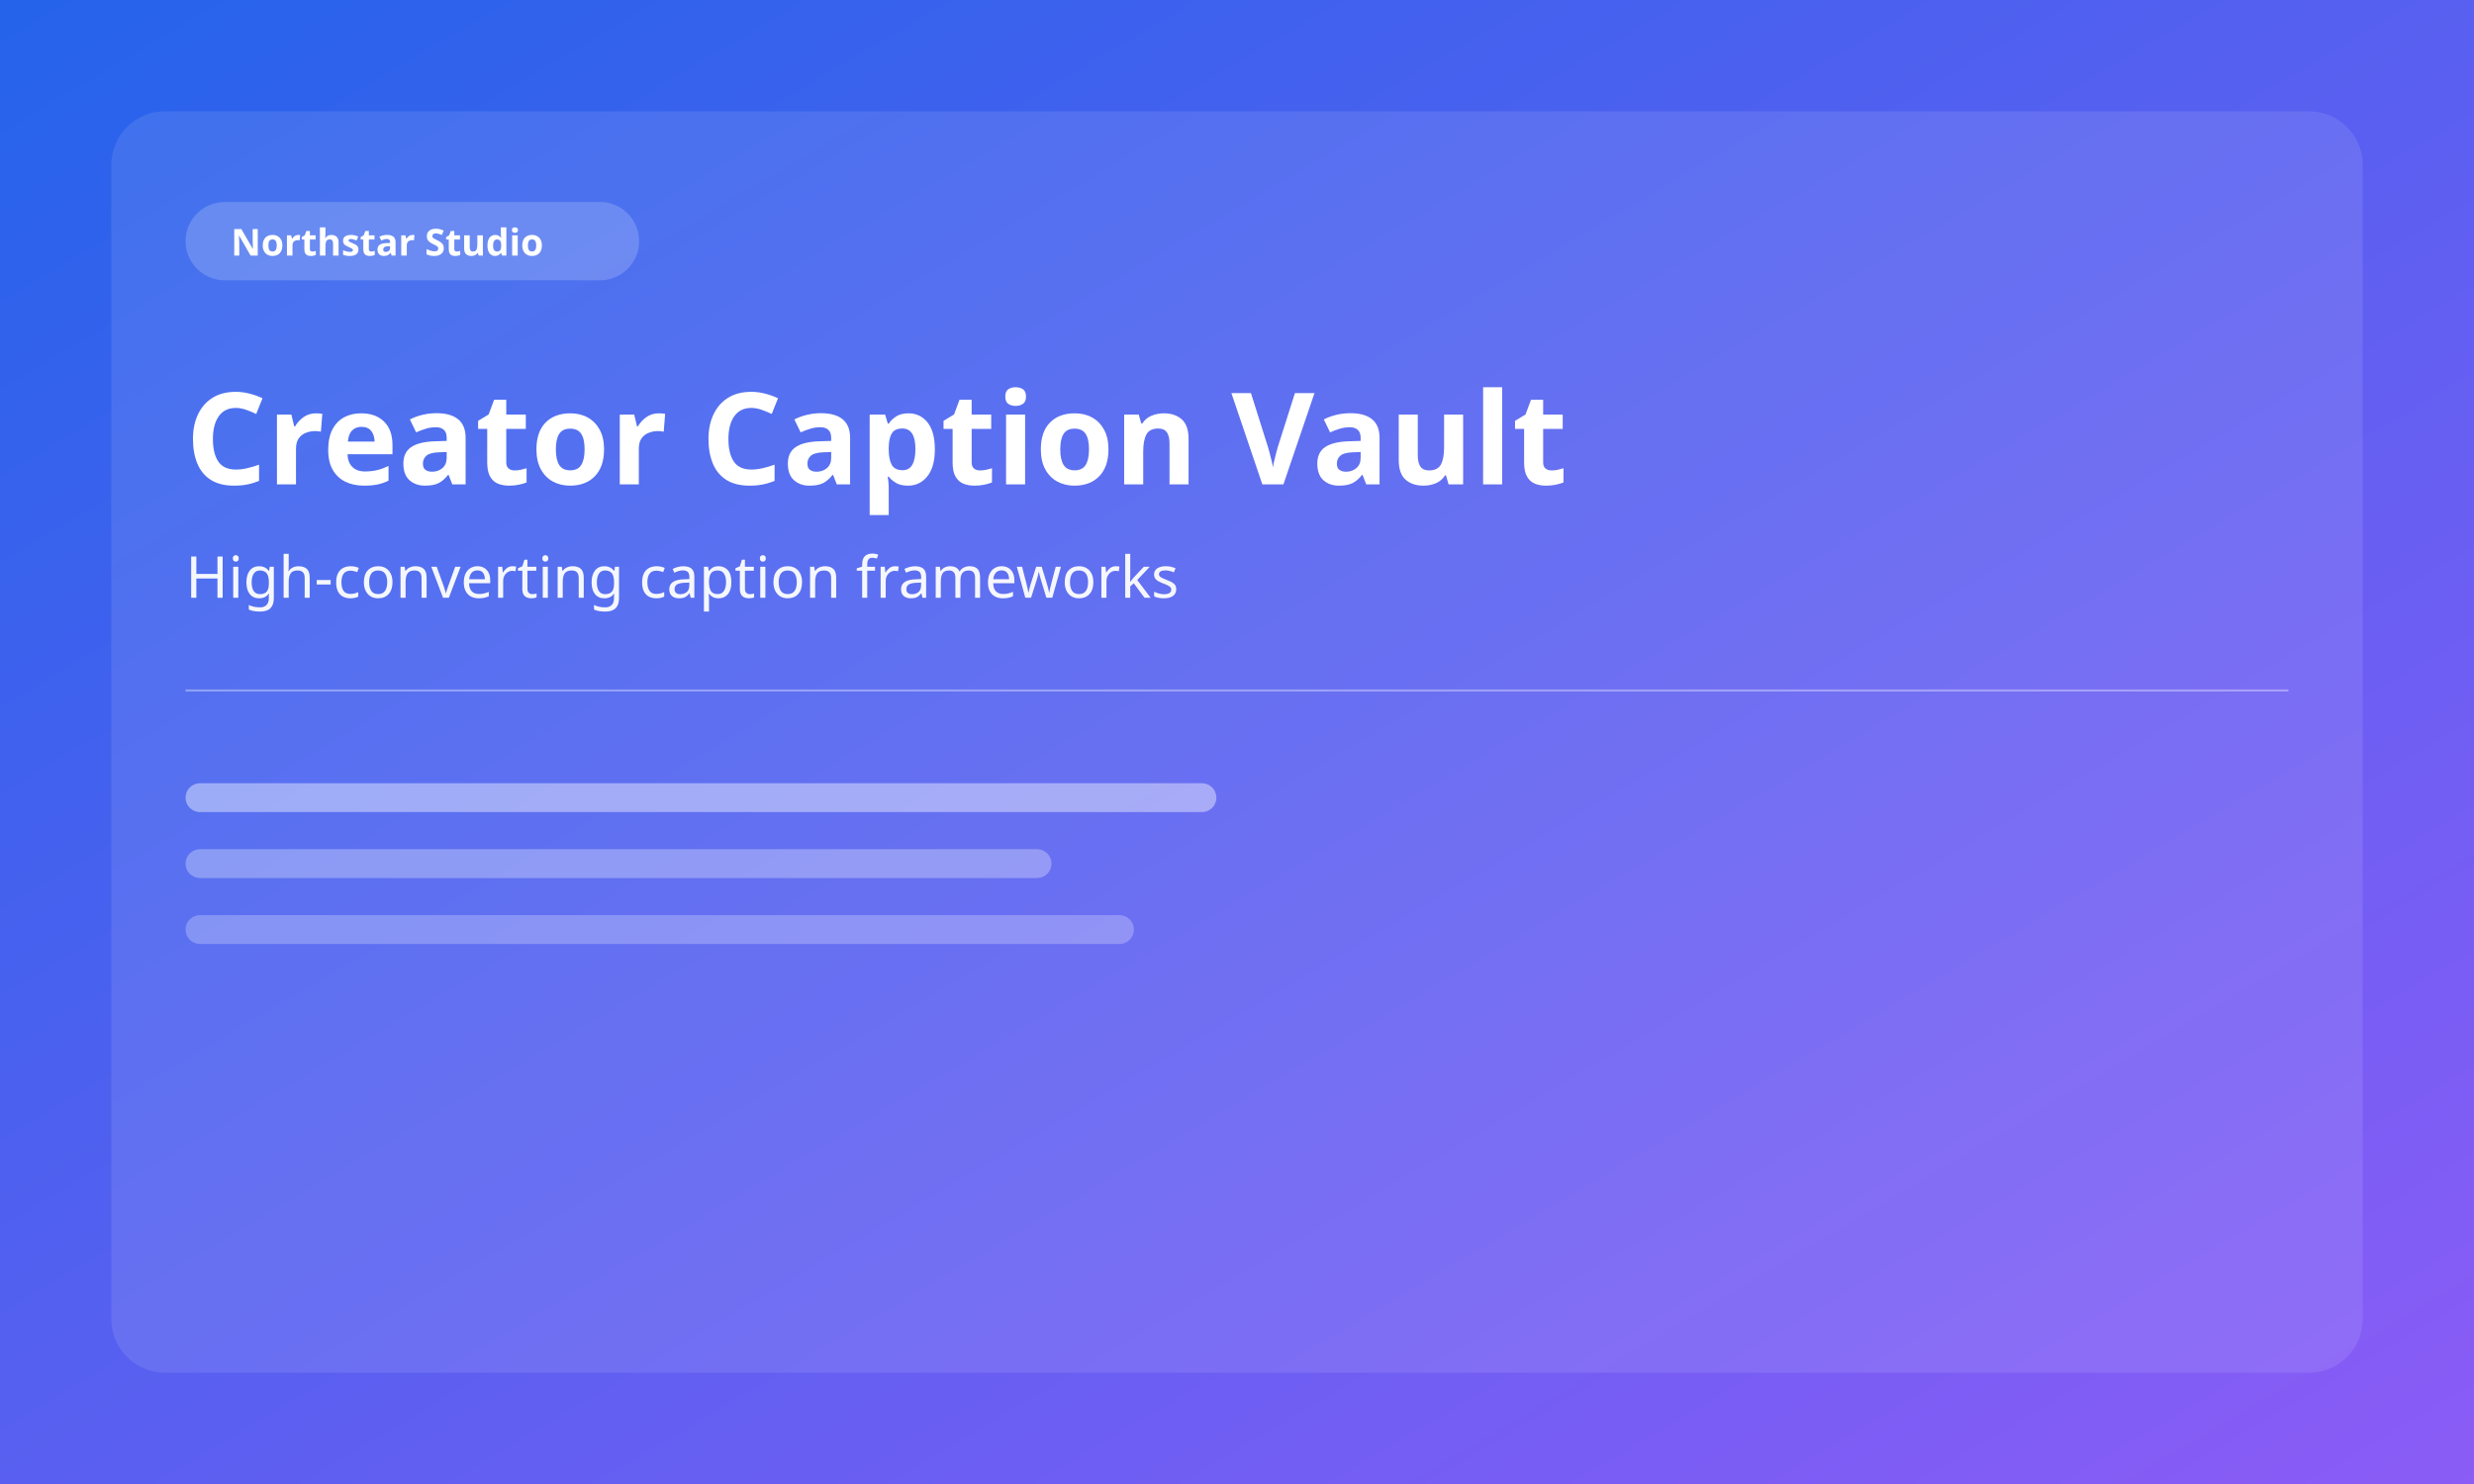
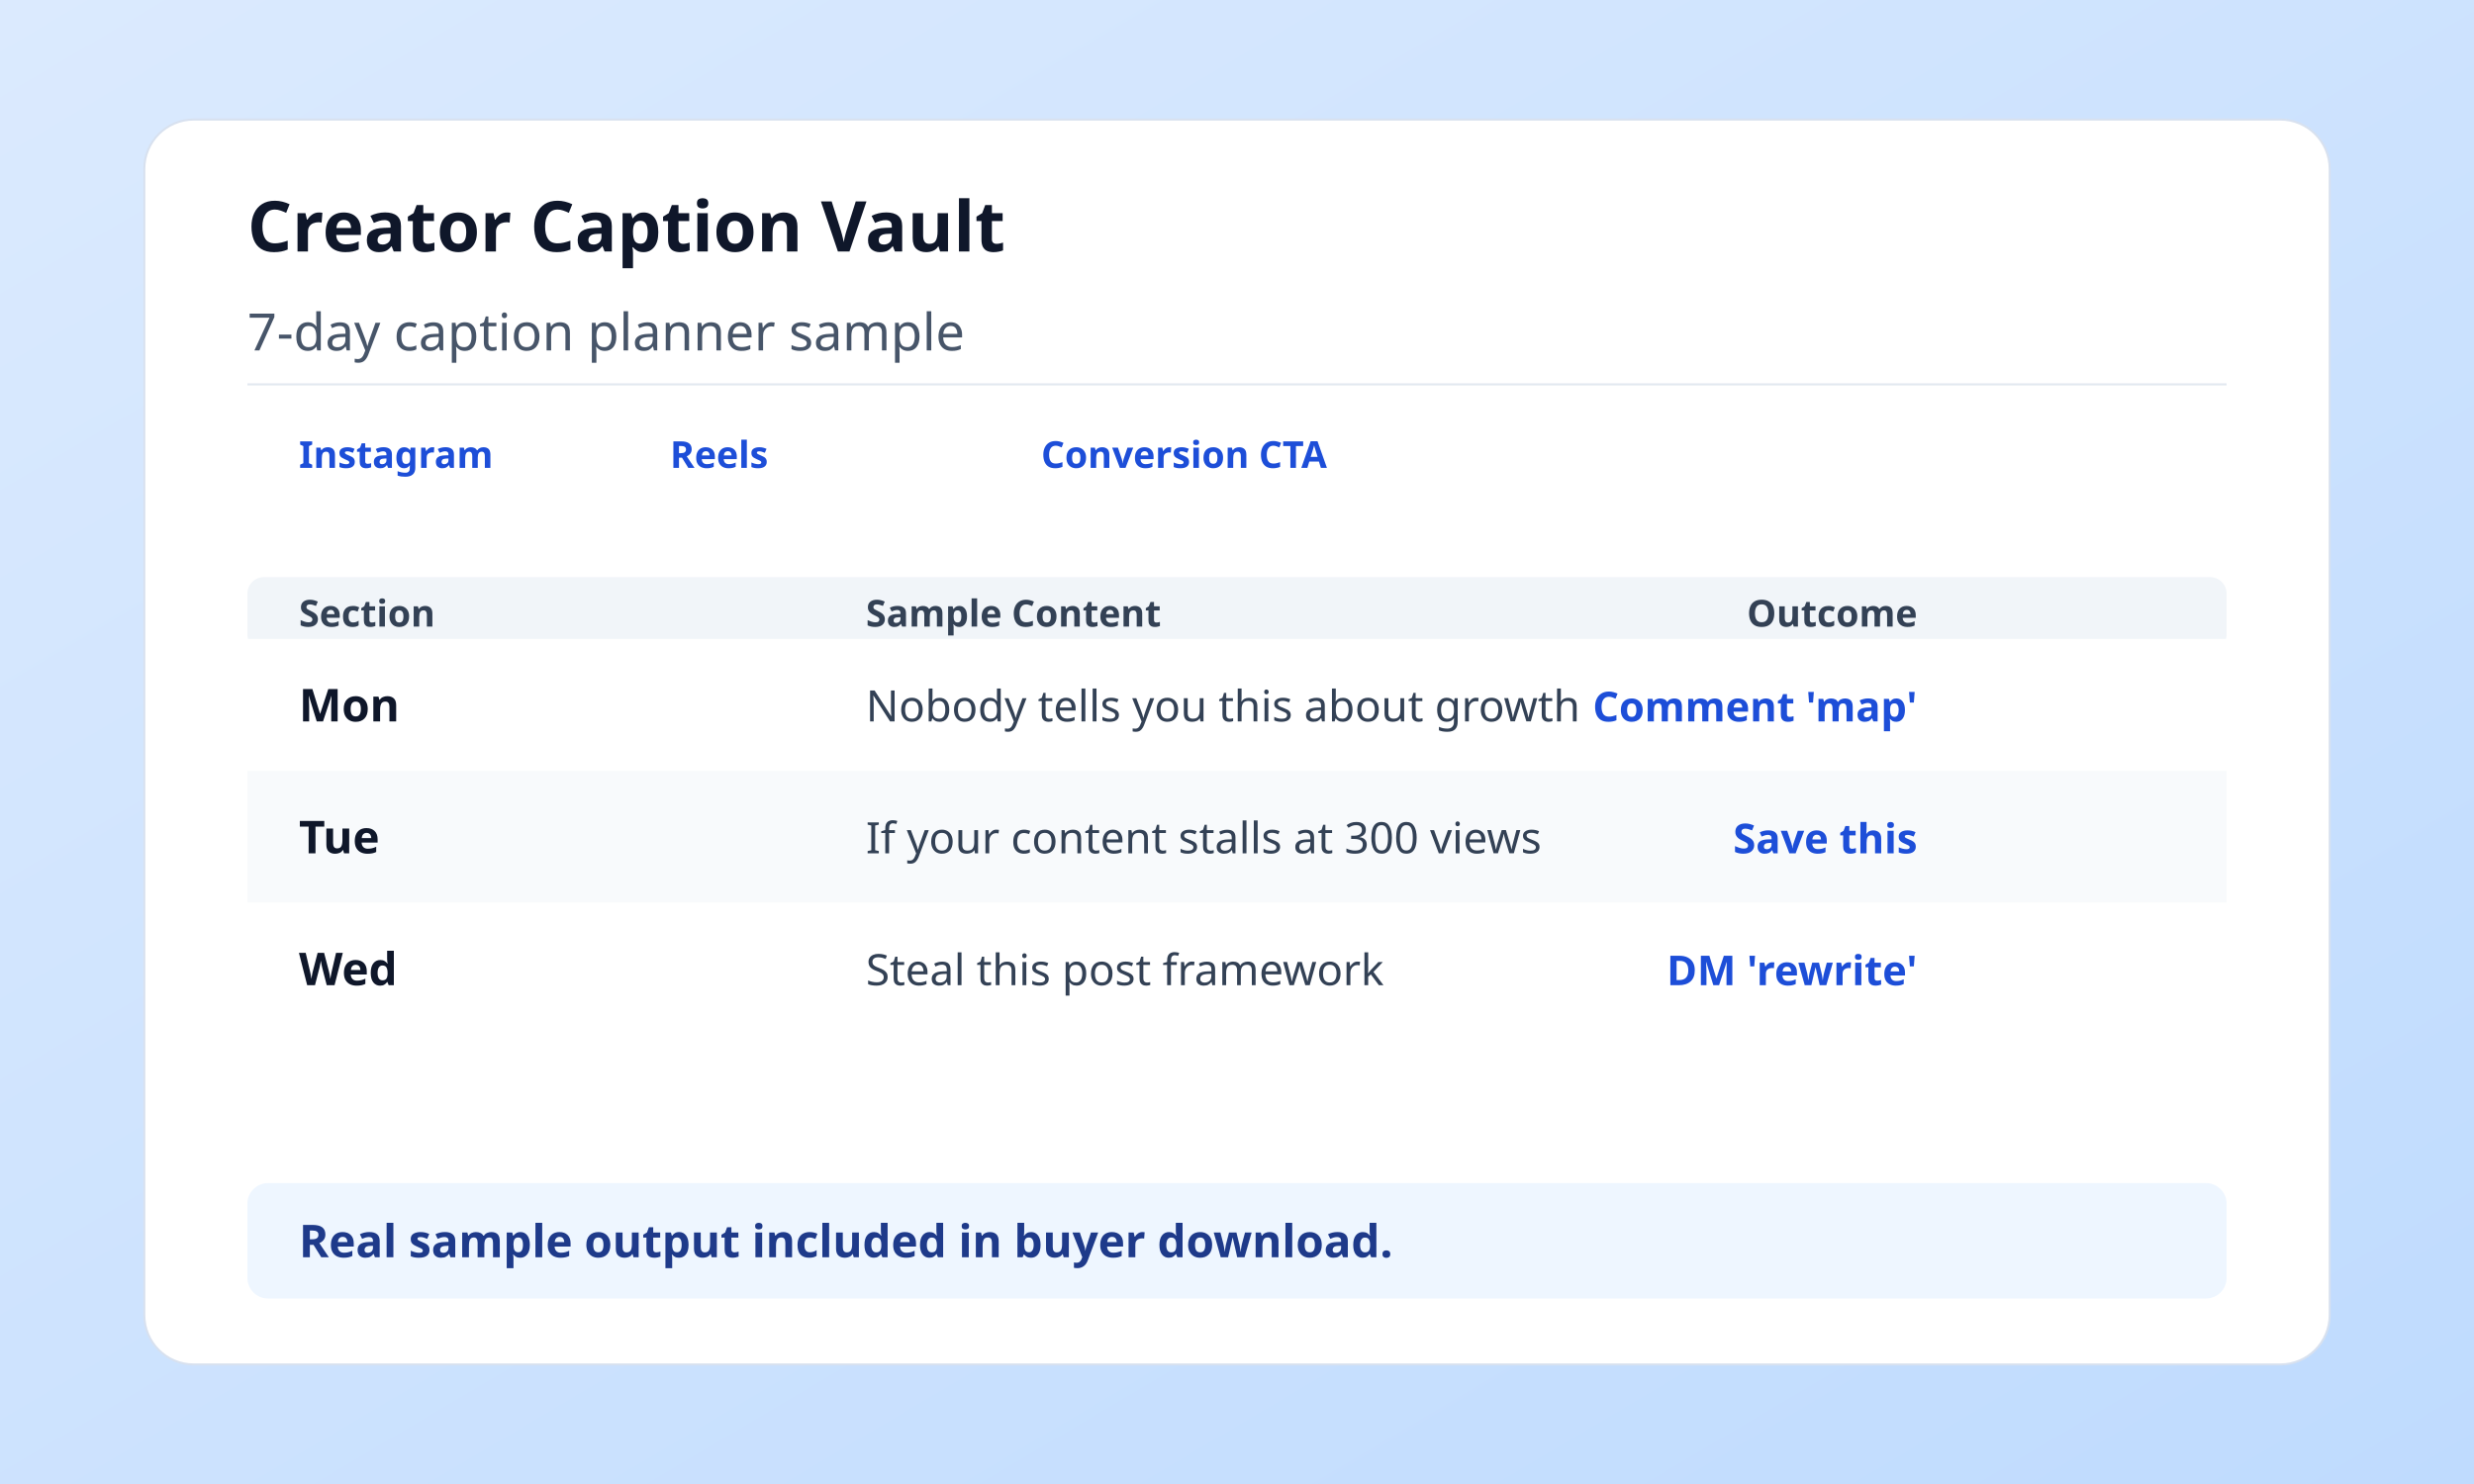
<svg xmlns="http://www.w3.org/2000/svg" width="1200" height="720" viewBox="0 0 1200 720" role="img" aria-label="Creator Caption Vault">
  <defs>
    <linearGradient id="bg" x1="0" y1="0" x2="1" y2="1">
-       <stop offset="0%" stop-color="#2563eb" />
-       <stop offset="100%" stop-color="#8b5cf6" />
+       <stop offset="0%" stop-color="#dbeafe" />
+       <stop offset="100%" stop-color="#bfdbfe" />
    </linearGradient>
  </defs>
  <rect width="1200" height="720" fill="url(#bg)" />
-   <rect x="54" y="54" width="1092" height="612" rx="26" fill="rgba(255,255,255,0.10)" />
-   <rect x="90" y="98" width="220" height="38" rx="19" fill="rgba(255,255,255,0.18)" />
-   <text x="112" y="124" fill="white" font-size="18" font-family="Avenir Next,Segoe UI,sans-serif" font-weight="700">Northstar Studio</text>
-   <text x="90" y="235" fill="white" font-size="62" font-family="Avenir Next,Segoe UI,sans-serif" font-weight="800">Creator Caption Vault</text>
-   <text x="90" y="290" fill="white" font-size="28" font-family="Avenir Next,Segoe UI,sans-serif" opacity="0.94">High-converting caption frameworks</text>
-   <line x1="90" y1="335" x2="1110" y2="335" stroke="rgba(255,255,255,0.35)" />
-   <rect x="90" y="380" width="500" height="14" rx="7" fill="rgba(255,255,255,0.42)" />
-   <rect x="90" y="412" width="420" height="14" rx="7" fill="rgba(255,255,255,0.30)" />
-   <rect x="90" y="444" width="460" height="14" rx="7" fill="rgba(255,255,255,0.25)" />
+   <rect x="70" y="58" width="1060" height="604" rx="24" fill="#ffffff" stroke="#d8e1ef" />
+   <text x="120" y="122" fill="#0f172a" font-size="34" font-family="Avenir Next,Segoe UI,sans-serif" font-weight="800">Creator Caption Vault</text>
+   <text x="120" y="170" fill="#475569" font-size="25" font-family="Avenir Next,Segoe UI,sans-serif">7-day caption planner sample</text>
+   <rect x="120" y="186" width="960" height="1" fill="#e2e8f0" />
+   <rect x="130" y="205" width="164" height="34" rx="17" fill="#ffffff" />
+   <text x="145" y="227" fill="#1d4ed8" font-size="18" font-family="Avenir Next,Segoe UI,sans-serif" font-weight="700">Instagram</text>
+   <rect x="310" y="205" width="164" height="34" rx="17" fill="#ffffff" />
+   <text x="325" y="227" fill="#1d4ed8" font-size="18" font-family="Avenir Next,Segoe UI,sans-serif" font-weight="700">Reels</text>
+   <rect x="490" y="205" width="164" height="34" rx="17" fill="#ffffff" />
+   <text x="505" y="227" fill="#1d4ed8" font-size="18" font-family="Avenir Next,Segoe UI,sans-serif" font-weight="700">Conversion CTA</text>
+   <rect x="120" y="280" width="960" height="36" rx="8" fill="#f1f5f9" />
+   <text x="145" y="304" fill="#334155" font-size="18" font-family="Avenir Next,Segoe UI,sans-serif" font-weight="700">Section</text>
+   <text x="420" y="304" fill="#334155" font-size="18" font-family="Avenir Next,Segoe UI,sans-serif" font-weight="700">Sample Content</text>
+   <text x="930" y="304" fill="#334155" font-size="18" font-family="Avenir Next,Segoe UI,sans-serif" font-weight="700" text-anchor="end">Outcome</text>
+   <rect x="120" y="310" width="960" height="64" fill="#ffffff" />
+   <text x="145" y="350" fill="#0f172a" font-size="22" font-family="Avenir Next,Segoe UI,sans-serif" font-weight="700">Mon</text>
+   <text x="420" y="350" fill="#334155" font-size="21" font-family="Avenir Next,Segoe UI,sans-serif">Nobody tells you this about growth</text>
+   <text x="930" y="350" fill="#1d4ed8" font-size="20" font-family="Avenir Next,Segoe UI,sans-serif" font-weight="700" text-anchor="end">Comment 'map'</text>
+   <rect x="120" y="374" width="960" height="64" fill="#f8fafc" />
+   <text x="145" y="414" fill="#0f172a" font-size="22" font-family="Avenir Next,Segoe UI,sans-serif" font-weight="700">Tue</text>
+   <text x="420" y="414" fill="#334155" font-size="21" font-family="Avenir Next,Segoe UI,sans-serif">If your content stalls at 300 views</text>
+   <text x="930" y="414" fill="#1d4ed8" font-size="20" font-family="Avenir Next,Segoe UI,sans-serif" font-weight="700" text-anchor="end">Save this</text>
+   <rect x="120" y="438" width="960" height="64" fill="#ffffff" />
+   <text x="145" y="478" fill="#0f172a" font-size="22" font-family="Avenir Next,Segoe UI,sans-serif" font-weight="700">Wed</text>
+   <text x="420" y="478" fill="#334155" font-size="21" font-family="Avenir Next,Segoe UI,sans-serif">Steal this post framework</text>
+   <text x="930" y="478" fill="#1d4ed8" font-size="20" font-family="Avenir Next,Segoe UI,sans-serif" font-weight="700" text-anchor="end">DM 'rewrite'</text>
+   <rect x="120" y="574" width="960" height="56" rx="10" fill="#eef6ff" />
+   <text x="145" y="610" fill="#1e3a8a" font-size="22" font-family="Avenir Next,Segoe UI,sans-serif" font-weight="700">Real sample output included in buyer download.</text>
</svg>
